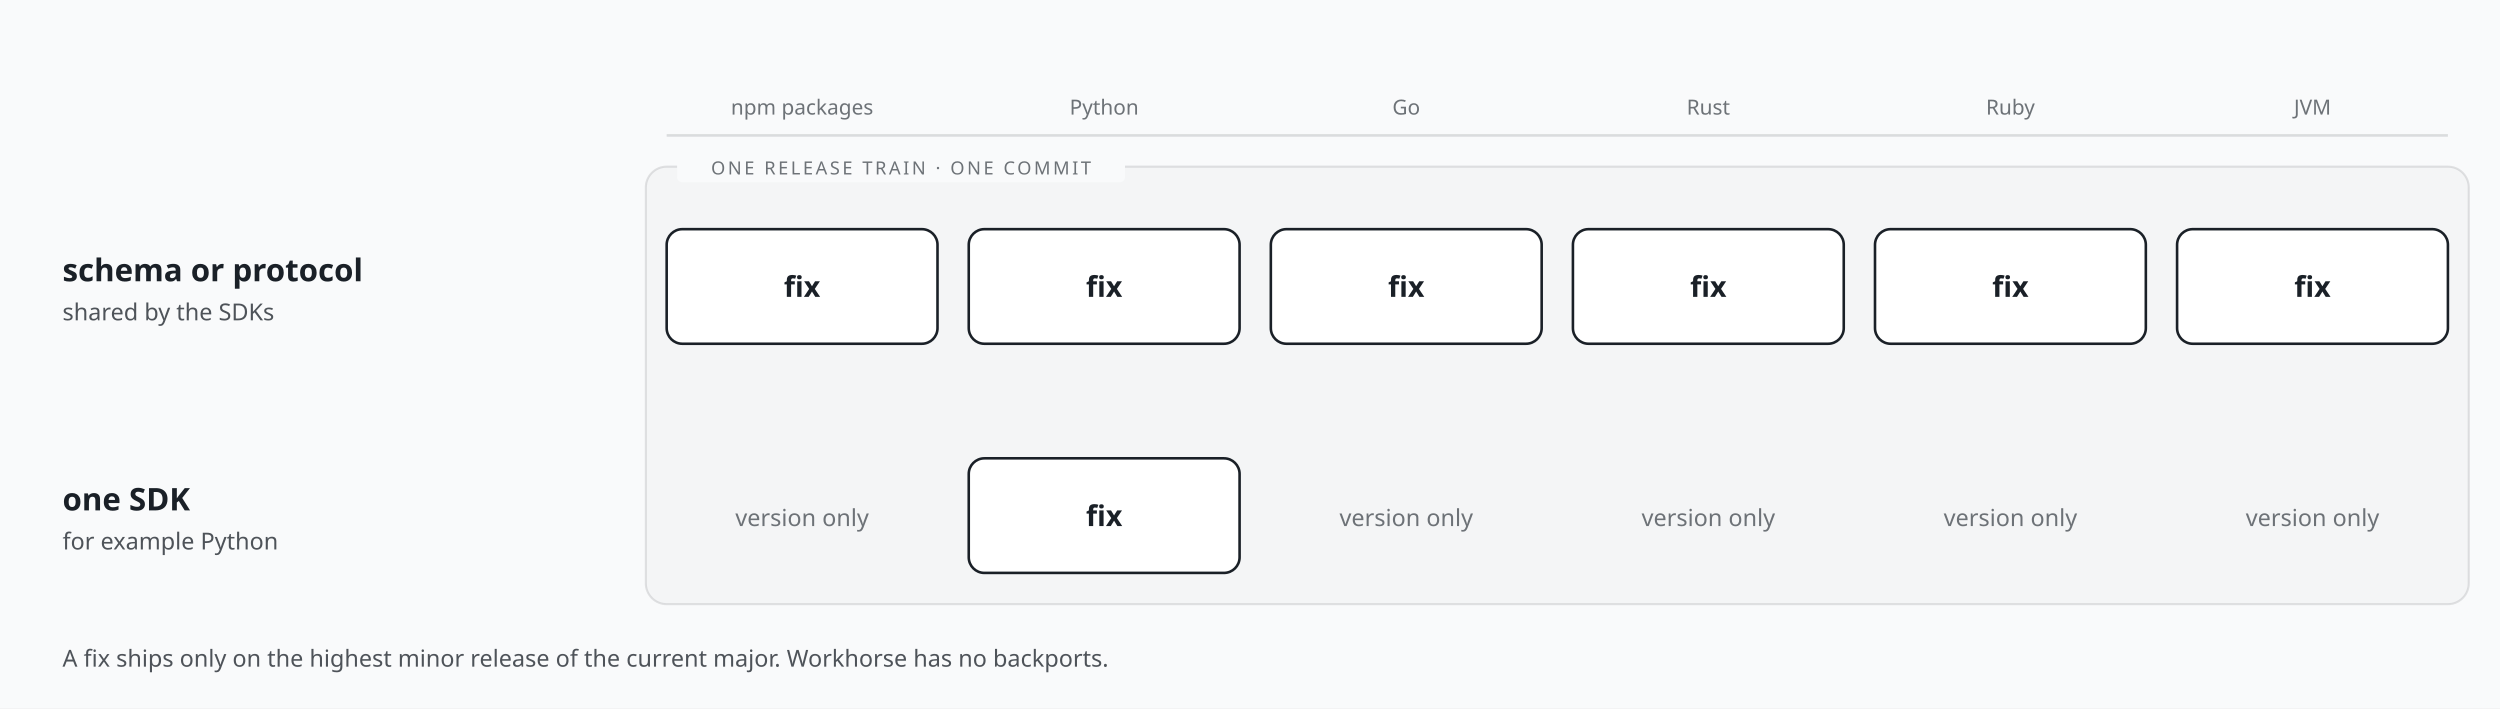
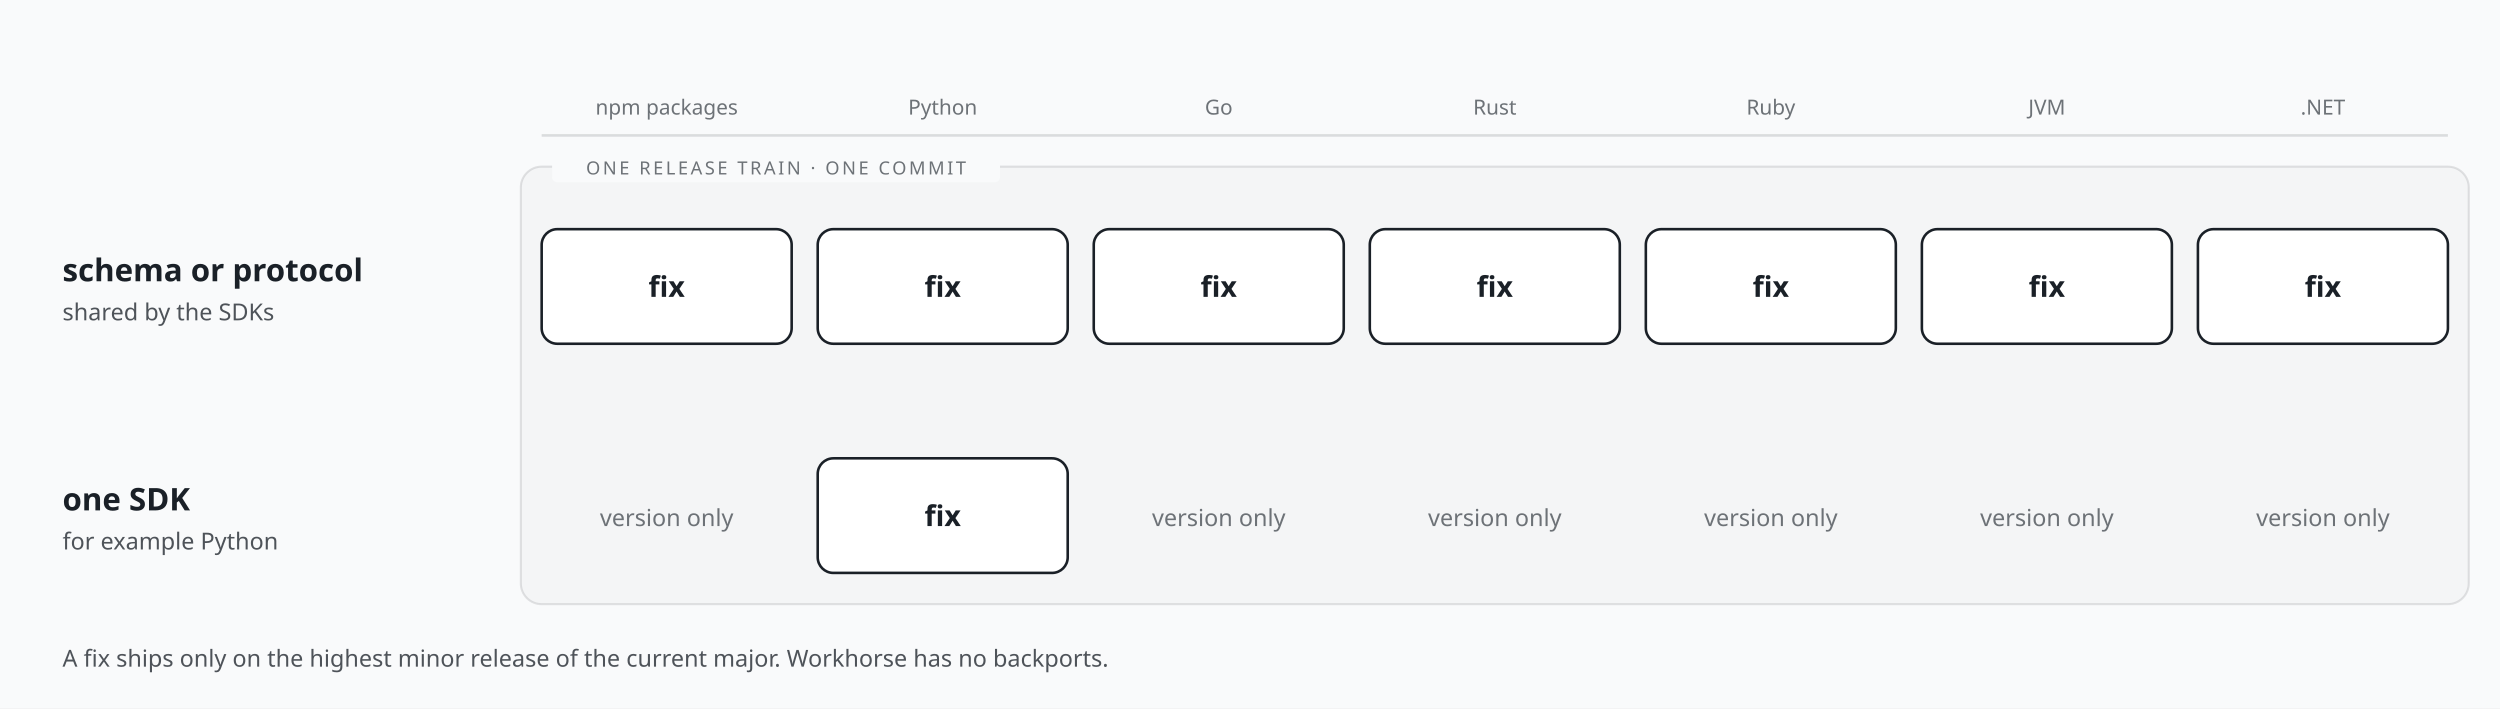
<svg xmlns="http://www.w3.org/2000/svg" viewBox="0 0 960 272" width="960" height="272" role="img" aria-labelledby="release-lines-light-title release-lines-light-desc">
  <defs>
    <marker id="arrow-light" markerWidth="8" markerHeight="6" refX="7" refY="3" orient="auto">
      <polygon points="0 0, 8 3, 0 6" fill="#4e5359" />
    </marker>
  </defs>
  <rect width="960" height="272" fill="#f9fafb" />
-   <text x="308" y="44" fill="#6d7277" font-size="8" font-family="Geist Mono" font-weight="400" text-anchor="middle">npm packages</text>
-   <text x="424" y="44" fill="#6d7277" font-size="8" font-family="Geist Mono" font-weight="400" text-anchor="middle">Python</text>
-   <text x="540" y="44" fill="#6d7277" font-size="8" font-family="Geist Mono" font-weight="400" text-anchor="middle">Go</text>
-   <text x="656" y="44" fill="#6d7277" font-size="8" font-family="Geist Mono" font-weight="400" text-anchor="middle">Rust</text>
-   <text x="772" y="44" fill="#6d7277" font-size="8" font-family="Geist Mono" font-weight="400" text-anchor="middle">Ruby</text>
-   <text x="888" y="44" fill="#6d7277" font-size="8" font-family="Geist Mono" font-weight="400" text-anchor="middle">JVM</text>
-   <line x1="256" y1="52" x2="940" y2="52" stroke="rgba(26,32,39,0.14)" />
-   <rect x="248" y="64" width="700" height="168" rx="8" fill="rgba(26,32,39,0.02)" stroke="rgba(26,32,39,0.12)" stroke-width="0.8" />
-   <rect x="260" y="58" width="172" height="12" rx="2" fill="#f9fafb" />
-   <text x="346" y="67" fill="#6d7277" font-size="7" font-family="Geist Mono" text-anchor="middle" letter-spacing="0.14em">ONE RELEASE TRAIN · ONE COMMIT</text>
+   <text x="256" y="44" fill="#6d7277" font-size="8" font-family="Geist Mono" font-weight="400" text-anchor="middle">npm packages</text>
+   <text x="362" y="44" fill="#6d7277" font-size="8" font-family="Geist Mono" font-weight="400" text-anchor="middle">Python</text>
+   <text x="468" y="44" fill="#6d7277" font-size="8" font-family="Geist Mono" font-weight="400" text-anchor="middle">Go</text>
+   <text x="574" y="44" fill="#6d7277" font-size="8" font-family="Geist Mono" font-weight="400" text-anchor="middle">Rust</text>
+   <text x="680" y="44" fill="#6d7277" font-size="8" font-family="Geist Mono" font-weight="400" text-anchor="middle">Ruby</text>
+   <text x="786" y="44" fill="#6d7277" font-size="8" font-family="Geist Mono" font-weight="400" text-anchor="middle">JVM</text>
+   <text x="892" y="44" fill="#6d7277" font-size="8" font-family="Geist Mono" font-weight="400" text-anchor="middle">.NET</text>
+   <line x1="208" y1="52" x2="940" y2="52" stroke="rgba(26,32,39,0.14)" />
+   <rect x="200" y="64" width="748" height="168" rx="8" fill="rgba(26,32,39,0.02)" stroke="rgba(26,32,39,0.12)" stroke-width="0.8" />
+   <rect x="212" y="58" width="172" height="12" rx="2" fill="#f9fafb" />
+   <text x="298" y="67" fill="#6d7277" font-size="7" font-family="Geist Mono" text-anchor="middle" letter-spacing="0.14em">ONE RELEASE TRAIN · ONE COMMIT</text>
  <text x="24" y="108" fill="#1a2027" font-size="12" font-family="Geist" font-weight="600" text-anchor="start">schema or protocol</text>
  <text x="24" y="123" fill="#4e5359" font-size="9" font-family="Geist Mono" font-weight="400" text-anchor="start">shared by the SDKs</text>
-   <rect x="256" y="88" width="104" height="44" rx="6" fill="#f9fafb" />
-   <rect x="256" y="88" width="104" height="44" rx="6" fill="#ffffff" stroke="#1a2027" stroke-width="1" />
-   <text x="308" y="114" fill="#1a2027" font-size="11" font-weight="600" font-family="Geist" text-anchor="middle">fix</text>
-   <rect x="372" y="88" width="104" height="44" rx="6" fill="#f9fafb" />
-   <rect x="372" y="88" width="104" height="44" rx="6" fill="#ffffff" stroke="#1a2027" stroke-width="1" />
-   <text x="424" y="114" fill="#1a2027" font-size="11" font-weight="600" font-family="Geist" text-anchor="middle">fix</text>
-   <rect x="488" y="88" width="104" height="44" rx="6" fill="#f9fafb" />
-   <rect x="488" y="88" width="104" height="44" rx="6" fill="#ffffff" stroke="#1a2027" stroke-width="1" />
-   <text x="540" y="114" fill="#1a2027" font-size="11" font-weight="600" font-family="Geist" text-anchor="middle">fix</text>
-   <rect x="604" y="88" width="104" height="44" rx="6" fill="#f9fafb" />
-   <rect x="604" y="88" width="104" height="44" rx="6" fill="#ffffff" stroke="#1a2027" stroke-width="1" />
-   <text x="656" y="114" fill="#1a2027" font-size="11" font-weight="600" font-family="Geist" text-anchor="middle">fix</text>
-   <rect x="720" y="88" width="104" height="44" rx="6" fill="#f9fafb" />
-   <rect x="720" y="88" width="104" height="44" rx="6" fill="#ffffff" stroke="#1a2027" stroke-width="1" />
-   <text x="772" y="114" fill="#1a2027" font-size="11" font-weight="600" font-family="Geist" text-anchor="middle">fix</text>
-   <rect x="836" y="88" width="104" height="44" rx="6" fill="#f9fafb" />
-   <rect x="836" y="88" width="104" height="44" rx="6" fill="#ffffff" stroke="#1a2027" stroke-width="1" />
-   <text x="888" y="114" fill="#1a2027" font-size="11" font-weight="600" font-family="Geist" text-anchor="middle">fix</text>
+   <rect x="208" y="88" width="96" height="44" rx="6" fill="#f9fafb" />
+   <rect x="208" y="88" width="96" height="44" rx="6" fill="#ffffff" stroke="#1a2027" stroke-width="1" />
+   <text x="256" y="114" fill="#1a2027" font-size="11" font-weight="600" font-family="Geist" text-anchor="middle">fix</text>
+   <rect x="314" y="88" width="96" height="44" rx="6" fill="#f9fafb" />
+   <rect x="314" y="88" width="96" height="44" rx="6" fill="#ffffff" stroke="#1a2027" stroke-width="1" />
+   <text x="362" y="114" fill="#1a2027" font-size="11" font-weight="600" font-family="Geist" text-anchor="middle">fix</text>
+   <rect x="420" y="88" width="96" height="44" rx="6" fill="#f9fafb" />
+   <rect x="420" y="88" width="96" height="44" rx="6" fill="#ffffff" stroke="#1a2027" stroke-width="1" />
+   <text x="468" y="114" fill="#1a2027" font-size="11" font-weight="600" font-family="Geist" text-anchor="middle">fix</text>
+   <rect x="526" y="88" width="96" height="44" rx="6" fill="#f9fafb" />
+   <rect x="526" y="88" width="96" height="44" rx="6" fill="#ffffff" stroke="#1a2027" stroke-width="1" />
+   <text x="574" y="114" fill="#1a2027" font-size="11" font-weight="600" font-family="Geist" text-anchor="middle">fix</text>
+   <rect x="632" y="88" width="96" height="44" rx="6" fill="#f9fafb" />
+   <rect x="632" y="88" width="96" height="44" rx="6" fill="#ffffff" stroke="#1a2027" stroke-width="1" />
+   <text x="680" y="114" fill="#1a2027" font-size="11" font-weight="600" font-family="Geist" text-anchor="middle">fix</text>
+   <rect x="738" y="88" width="96" height="44" rx="6" fill="#f9fafb" />
+   <rect x="738" y="88" width="96" height="44" rx="6" fill="#ffffff" stroke="#1a2027" stroke-width="1" />
+   <text x="786" y="114" fill="#1a2027" font-size="11" font-weight="600" font-family="Geist" text-anchor="middle">fix</text>
+   <rect x="844" y="88" width="96" height="44" rx="6" fill="#f9fafb" />
+   <rect x="844" y="88" width="96" height="44" rx="6" fill="#ffffff" stroke="#1a2027" stroke-width="1" />
+   <text x="892" y="114" fill="#1a2027" font-size="11" font-weight="600" font-family="Geist" text-anchor="middle">fix</text>
  <text x="24" y="196" fill="#1a2027" font-size="12" font-family="Geist" font-weight="600" text-anchor="start">one SDK</text>
  <text x="24" y="211" fill="#4e5359" font-size="9" font-family="Geist Mono" font-weight="400" text-anchor="start">for example Python</text>
-   <text x="308" y="202" fill="#6d7277" font-size="9" font-family="Geist Mono" font-weight="400" text-anchor="middle">version only</text>
-   <rect x="372" y="176" width="104" height="44" rx="6" fill="#f9fafb" />
-   <rect x="372" y="176" width="104" height="44" rx="6" fill="#ffffff" stroke="#1a2027" stroke-width="1" />
-   <text x="424" y="202" fill="#1a2027" font-size="11" font-weight="600" font-family="Geist" text-anchor="middle">fix</text>
-   <text x="540" y="202" fill="#6d7277" font-size="9" font-family="Geist Mono" font-weight="400" text-anchor="middle">version only</text>
-   <text x="656" y="202" fill="#6d7277" font-size="9" font-family="Geist Mono" font-weight="400" text-anchor="middle">version only</text>
-   <text x="772" y="202" fill="#6d7277" font-size="9" font-family="Geist Mono" font-weight="400" text-anchor="middle">version only</text>
-   <text x="888" y="202" fill="#6d7277" font-size="9" font-family="Geist Mono" font-weight="400" text-anchor="middle">version only</text>
+   <text x="256" y="202" fill="#6d7277" font-size="9" font-family="Geist Mono" font-weight="400" text-anchor="middle">version only</text>
+   <rect x="314" y="176" width="96" height="44" rx="6" fill="#f9fafb" />
+   <rect x="314" y="176" width="96" height="44" rx="6" fill="#ffffff" stroke="#1a2027" stroke-width="1" />
+   <text x="362" y="202" fill="#1a2027" font-size="11" font-weight="600" font-family="Geist" text-anchor="middle">fix</text>
+   <text x="468" y="202" fill="#6d7277" font-size="9" font-family="Geist Mono" font-weight="400" text-anchor="middle">version only</text>
+   <text x="574" y="202" fill="#6d7277" font-size="9" font-family="Geist Mono" font-weight="400" text-anchor="middle">version only</text>
+   <text x="680" y="202" fill="#6d7277" font-size="9" font-family="Geist Mono" font-weight="400" text-anchor="middle">version only</text>
+   <text x="786" y="202" fill="#6d7277" font-size="9" font-family="Geist Mono" font-weight="400" text-anchor="middle">version only</text>
+   <text x="892" y="202" fill="#6d7277" font-size="9" font-family="Geist Mono" font-weight="400" text-anchor="middle">version only</text>
  <text x="24" y="256" fill="#4e5359" font-size="9" font-family="Geist Mono" font-weight="400" text-anchor="start">A fix ships only on the highest minor release of the current major. Workhorse has no backports.</text>
</svg>
